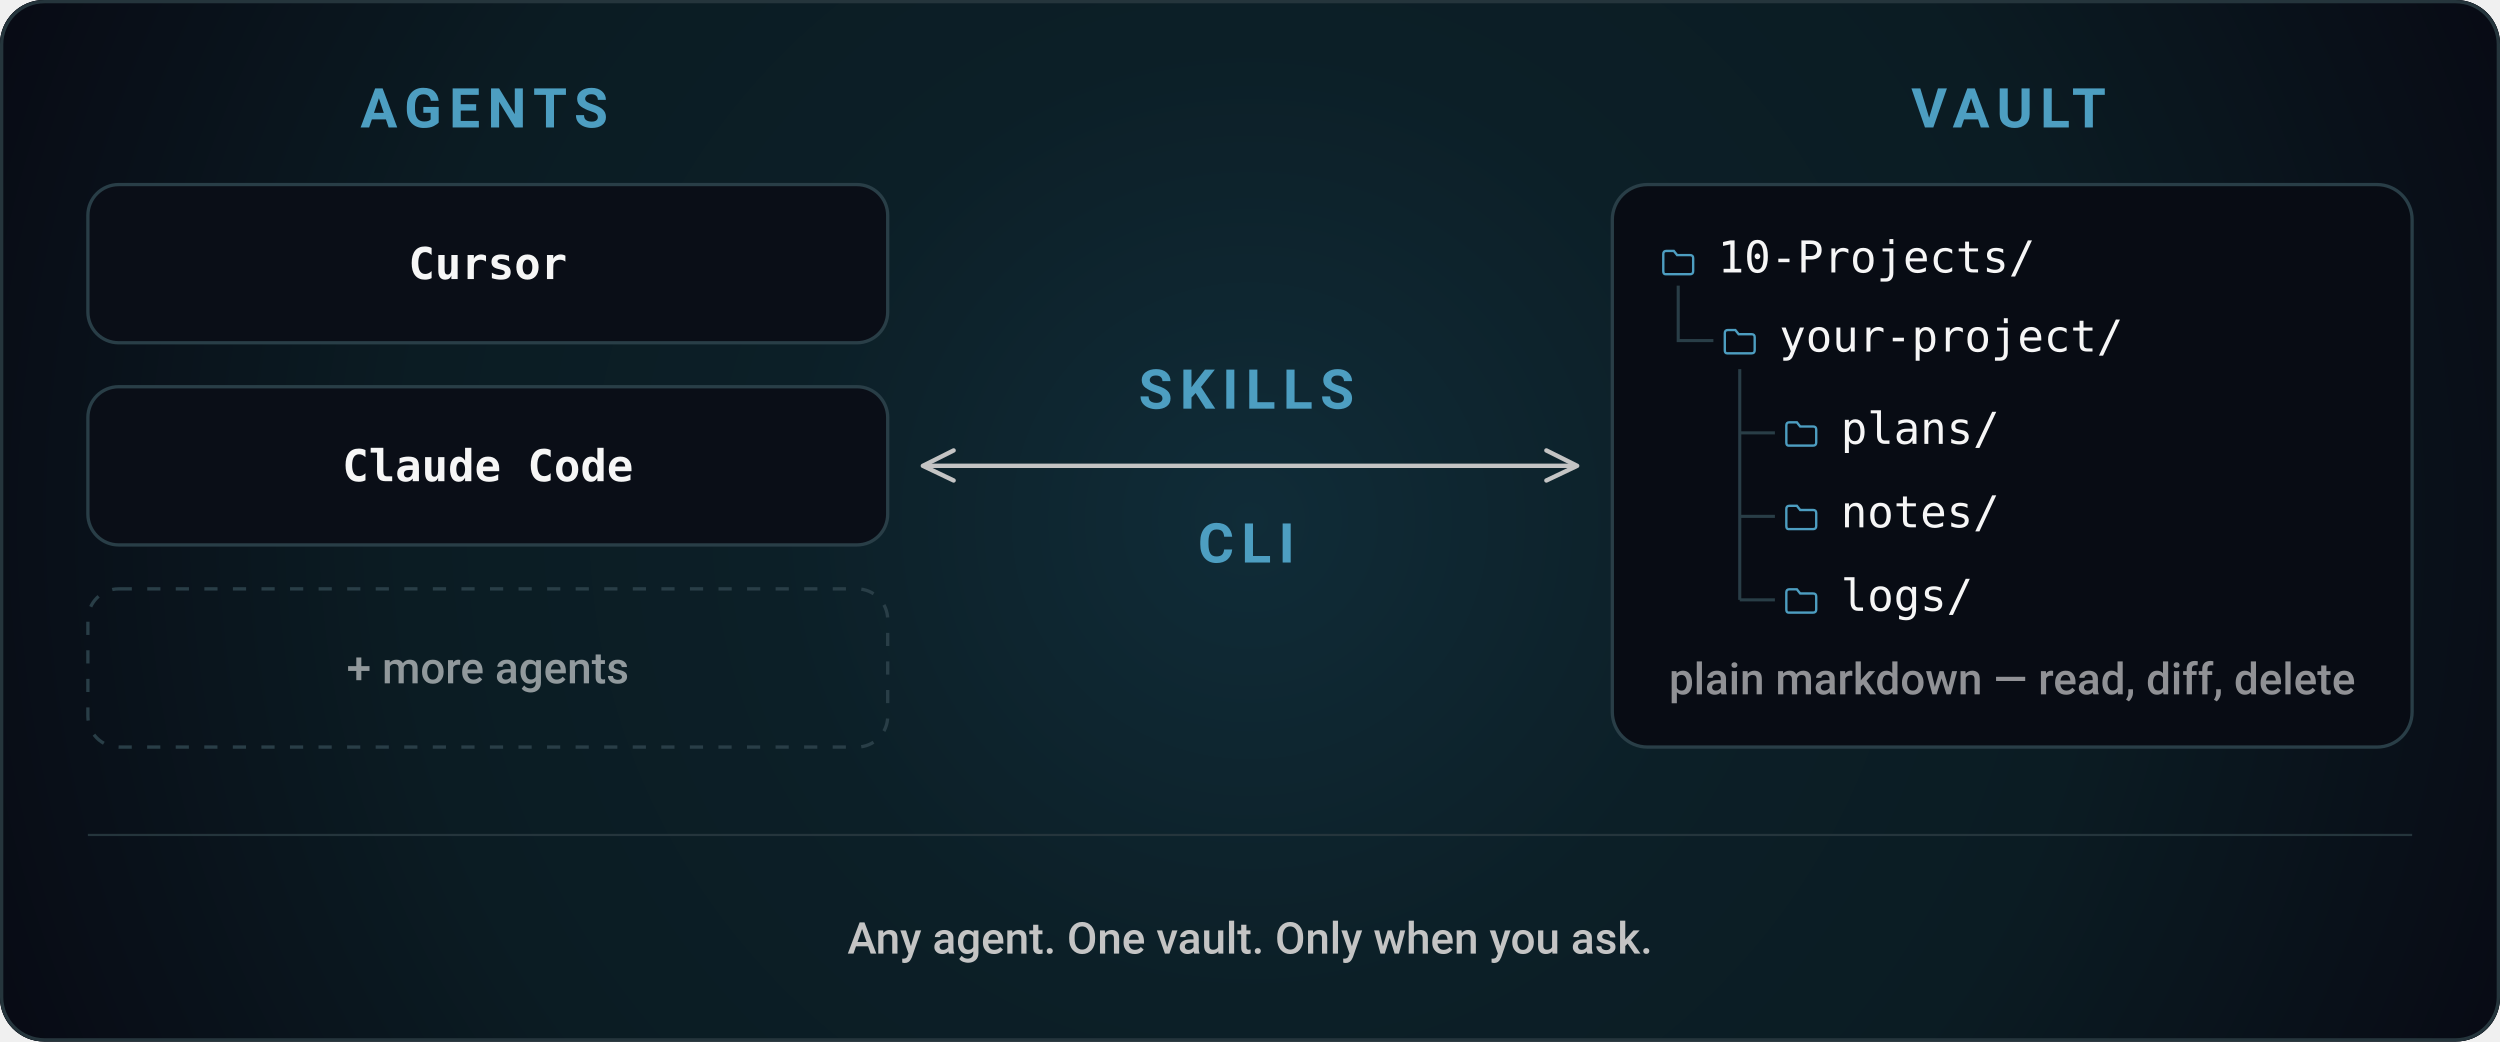
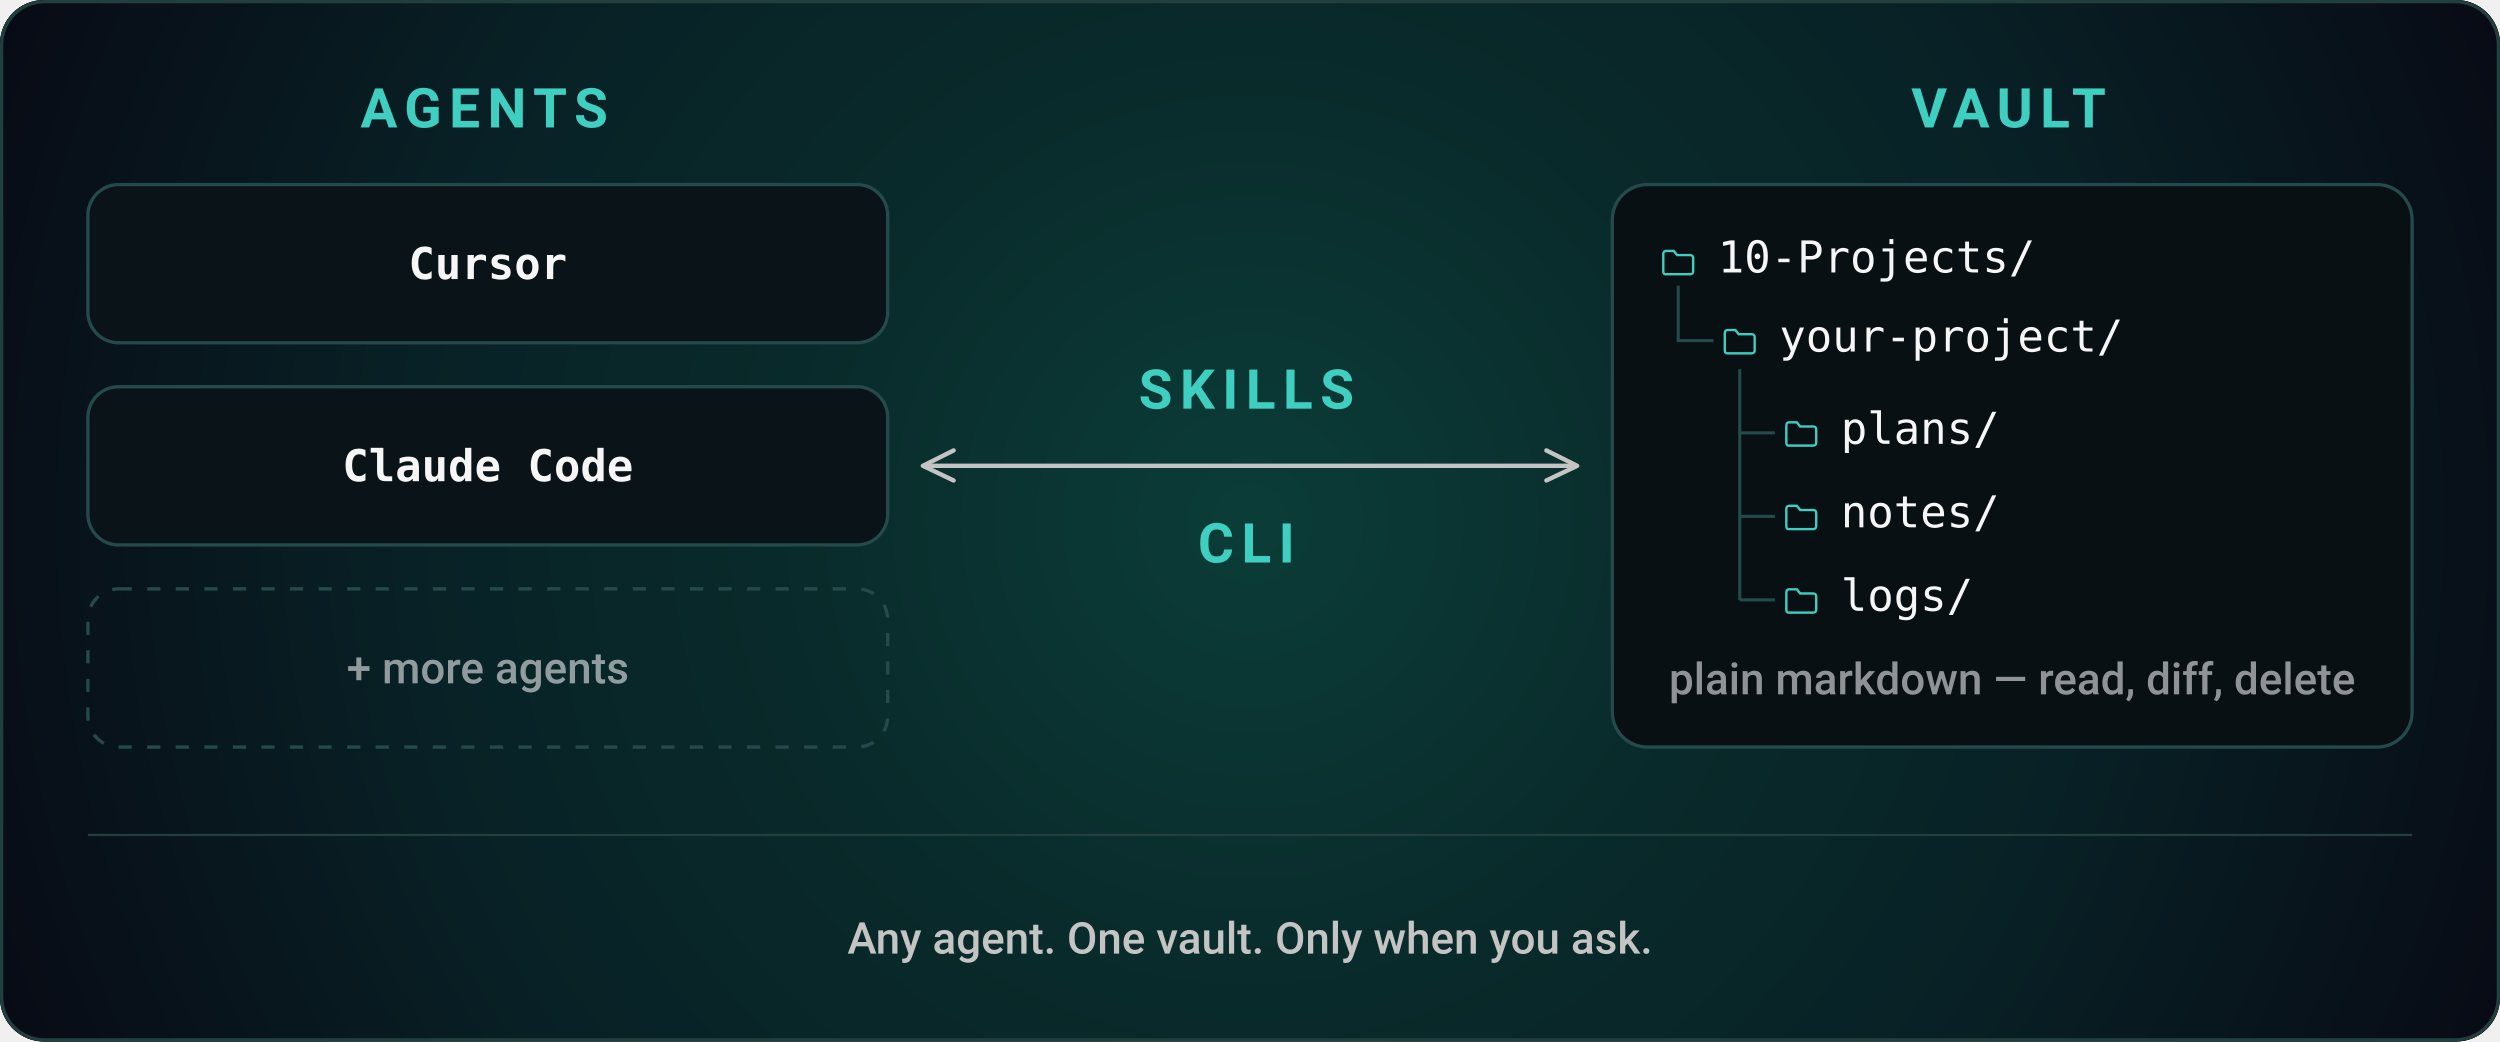
<svg xmlns="http://www.w3.org/2000/svg" width="1024" height="426.6" viewBox="0 0 1024 426.6" role="img" aria-labelledby="what-title what-desc" font-family="system-ui, -apple-system, 'Segoe UI', Roboto, Helvetica, Arial, sans-serif" text-rendering="geometricPrecision">
  <defs>
    <radialGradient id="glow" cx="512" cy="213.3" r="558" gradientUnits="userSpaceOnUse">
-       <stop offset="0" stop-color="#102C38" />
-       <stop offset="0.35" stop-color="#0C1F27" />
-       <stop offset="0.62" stop-color="#0B1C23" />
+       <stop offset="0" stop-color="#0B3D38" />
+       <stop offset="0.35" stop-color="#092A2A" />
+       <stop offset="0.62" stop-color="#082126" />
      <stop offset="1" stop-color="#080A14" />
    </radialGradient>
    <symbol id="folder" viewBox="0 0 16 13">
      <path class="folder" d="M1.2 2.6q0-1.4 1.4-1.4h3.4l1.5 1.9h5.9q1.4 0 1.4 1.4v5.9q0 1.4-1.4 1.4H2.2q-1 0-1-1.4z" />
    </symbol>
  </defs>
  <style>
    .bg { fill: #080A14; }
    .glow { fill: url(#glow); }
-     .frame { fill: none; stroke: #25353C; stroke-width: 1.35; }
-     .card { fill: #0A0E17; stroke: #293E47; stroke-width: 1.35; }
-     .card-dash { fill: none; stroke: #293E47; stroke-width: 1.35; stroke-dasharray: 5.4 6.3; }
-     .panel { fill: #080C14; stroke: #293E47; stroke-width: 1.35; }
+     .frame { fill: none; stroke: #223F3E; stroke-width: 1.35; }
+     .card { fill: #0A1317; stroke: #254A4B; stroke-width: 1.35; }
+     .card-dash { fill: none; stroke: #254A4B; stroke-width: 1.35; stroke-dasharray: 5.4 6.3; }
+     .panel { fill: #081014; stroke: #254A4B; stroke-width: 1.35; }
    .mono { font-family: ui-monospace, SFMono-Regular, Menlo, Consolas, monospace; }

-     .kicker { fill: #4D9EC1; font-size: 22.5px; font-weight: 600; letter-spacing: 3.06px; }
+     .kicker { fill: #3FCFC0; font-size: 22.5px; font-weight: 600; letter-spacing: 3.06px; }
    .name { fill: #F6F6F6; font-size: 18px; font-weight: 600; }
    .more { fill: #FFFFFF; fill-opacity: 0.55; font-size: 18px; font-weight: 500; }
    .caption { fill: #C4C4C4; font-size: 18px; font-weight: 500; }
    .file { fill: #F6F6F6; font-size: 18px; }
    .note { fill: #FFFFFF; fill-opacity: 0.55; font-size: 18px; font-weight: 500; }

    .arrow { fill: none; stroke: #C4C4C4; stroke-width: 1.8; stroke-linecap: round; stroke-linejoin: round; }
-     .tree { fill: none; stroke: #293E47; stroke-width: 1.26; }
-     .folder { fill: none; stroke: #4D9EC1; stroke-width: 1.08; }
-     .rule { fill: none; stroke: #25353C; stroke-width: 0.9; }
+     .tree { fill: none; stroke: #254A4B; stroke-width: 1.26; }
+     .folder { fill: none; stroke: #3FCFC0; stroke-width: 1.08; }
+     .rule { fill: none; stroke: #223F3E; stroke-width: 0.9; }
  </style>
  <rect class="bg" width="1024" height="426.6" rx="18" />
  <rect class="glow" width="1024" height="426.6" rx="18" />
  <rect class="frame" x="0.675" y="0.675" width="1022.65" height="425.25" rx="17.55" />
  <text class="kicker" x="198.3" y="52.2" text-anchor="middle">AGENTS</text>
  <rect class="card" x="36" y="75.6" width="327.6" height="64.8" rx="12.6" />
  <text class="name mono" x="199.8" y="114.3" text-anchor="middle">Cursor</text>
  <rect class="card" x="36" y="158.4" width="327.6" height="64.8" rx="12.6" />
  <text class="name mono" x="199.8" y="197.1" text-anchor="middle">Claude Code</text>
  <rect class="card-dash" x="36" y="241.2" width="327.6" height="64.8" rx="12.6" />
  <text class="more" x="199.8" y="279.9" text-anchor="middle">+ more agents</text>
  <text class="kicker" x="510.5" y="167.4" text-anchor="middle">SKILLS</text>
  <path class="arrow" d="M380 190.8H644" />
  <path class="arrow" d="M390.6 184.5L378 190.8L390.6 196.8" />
  <path class="arrow" d="M633.4 184.5L646 190.8L633.4 196.8" />
  <text class="kicker" x="510.5" y="230.4" text-anchor="middle">CLI</text>
  <text class="kicker" x="822.7" y="52.2" text-anchor="middle">VAULT</text>
  <rect class="panel" x="660.4" y="75.6" width="327.6" height="230.4" rx="14.4" />
  <use href="#folder" x="680.2" y="101.7" width="14.4" height="11.7" />
  <text class="file mono" x="703.6" y="111.6">10-Projects/</text>
  <path class="tree" d="M687.4 117v22.5h14.4" />
  <use href="#folder" x="705.4" y="134.1" width="14.4" height="11.7" />
  <text class="file mono" x="728.8" y="144">your-project/</text>
  <path class="tree" d="M712.6 151.2v94.5" />
  <path class="tree" d="M712.6 177.3h14.4M712.6 211.5h14.4M712.6 245.7h14.4" />
  <use href="#folder" x="730.6" y="171.9" width="14.4" height="11.7" />
  <text class="file mono" x="754" y="181.8">plans/</text>
  <use href="#folder" x="730.6" y="206.1" width="14.4" height="11.7" />
  <text class="file mono" x="754" y="216">notes/</text>
  <use href="#folder" x="730.6" y="240.3" width="14.4" height="11.7" />
  <text class="file mono" x="754" y="250.2">logs/</text>
  <text class="note" x="824.2" y="284.4" text-anchor="middle">plain markdown — read, diff, delete</text>
  <path class="rule" d="M36 342h952" />
  <text class="caption" x="512" y="390.6" text-anchor="middle">Any agent. One vault. Only when you ask.</text>
</svg>
